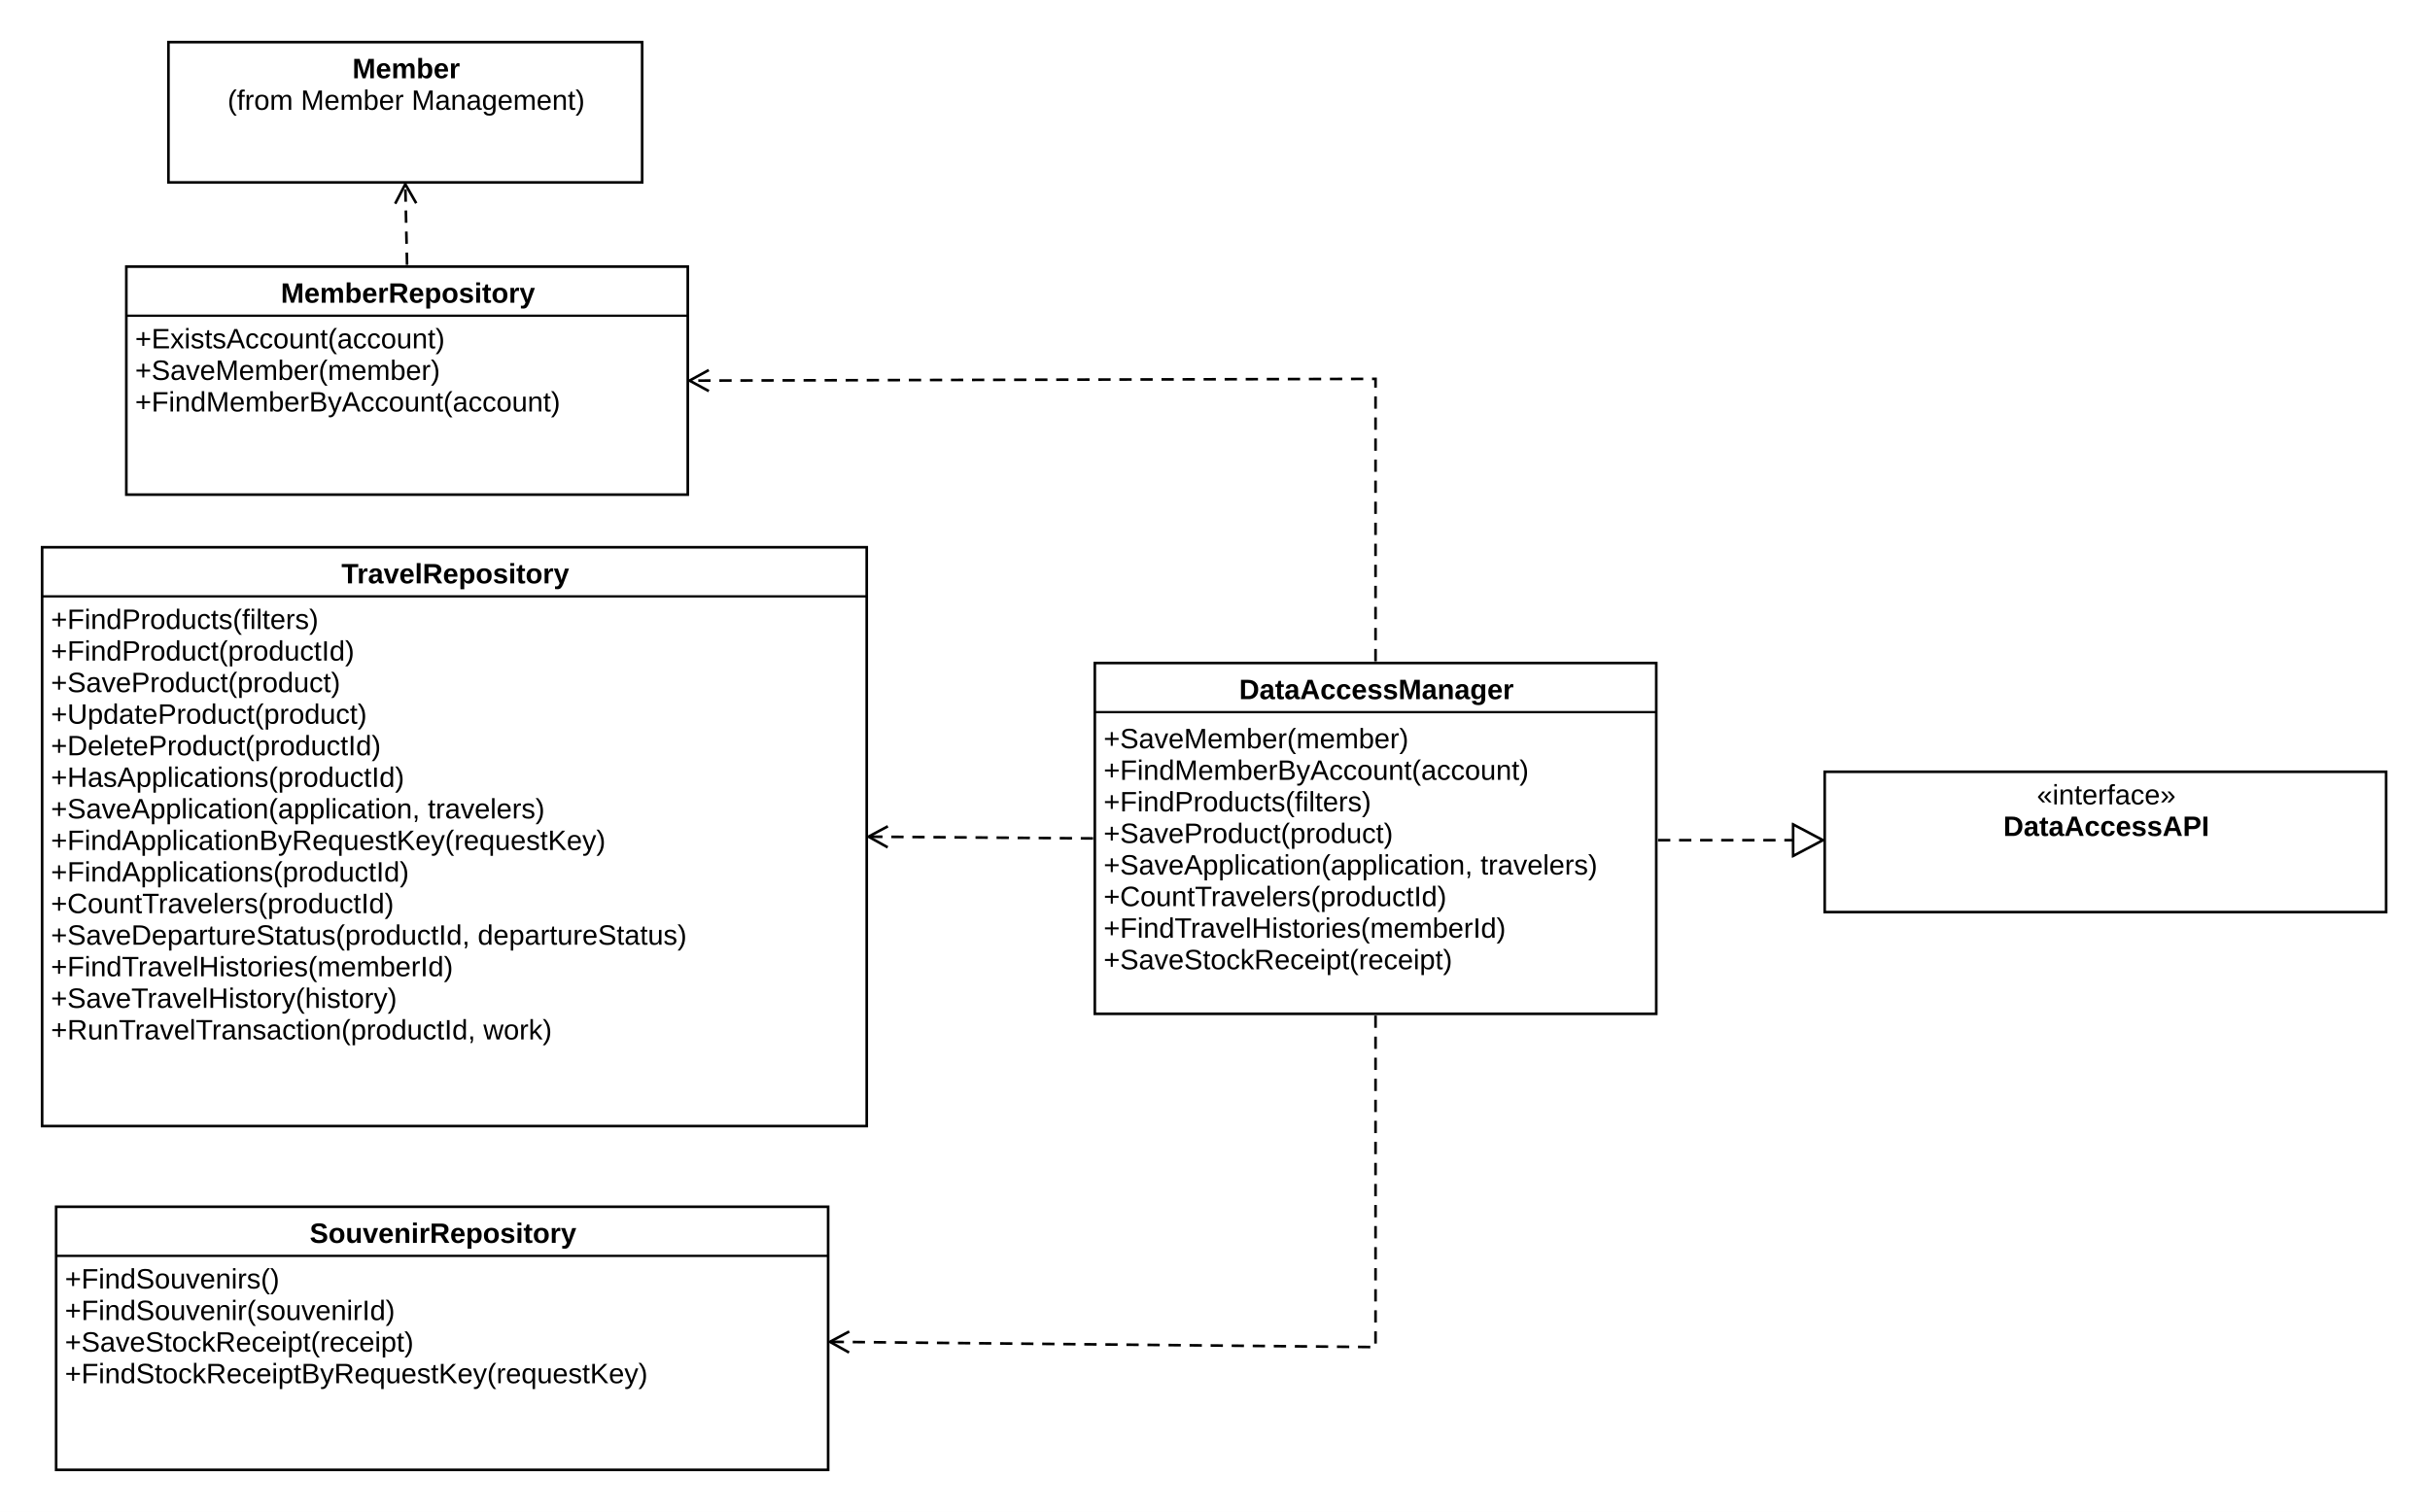
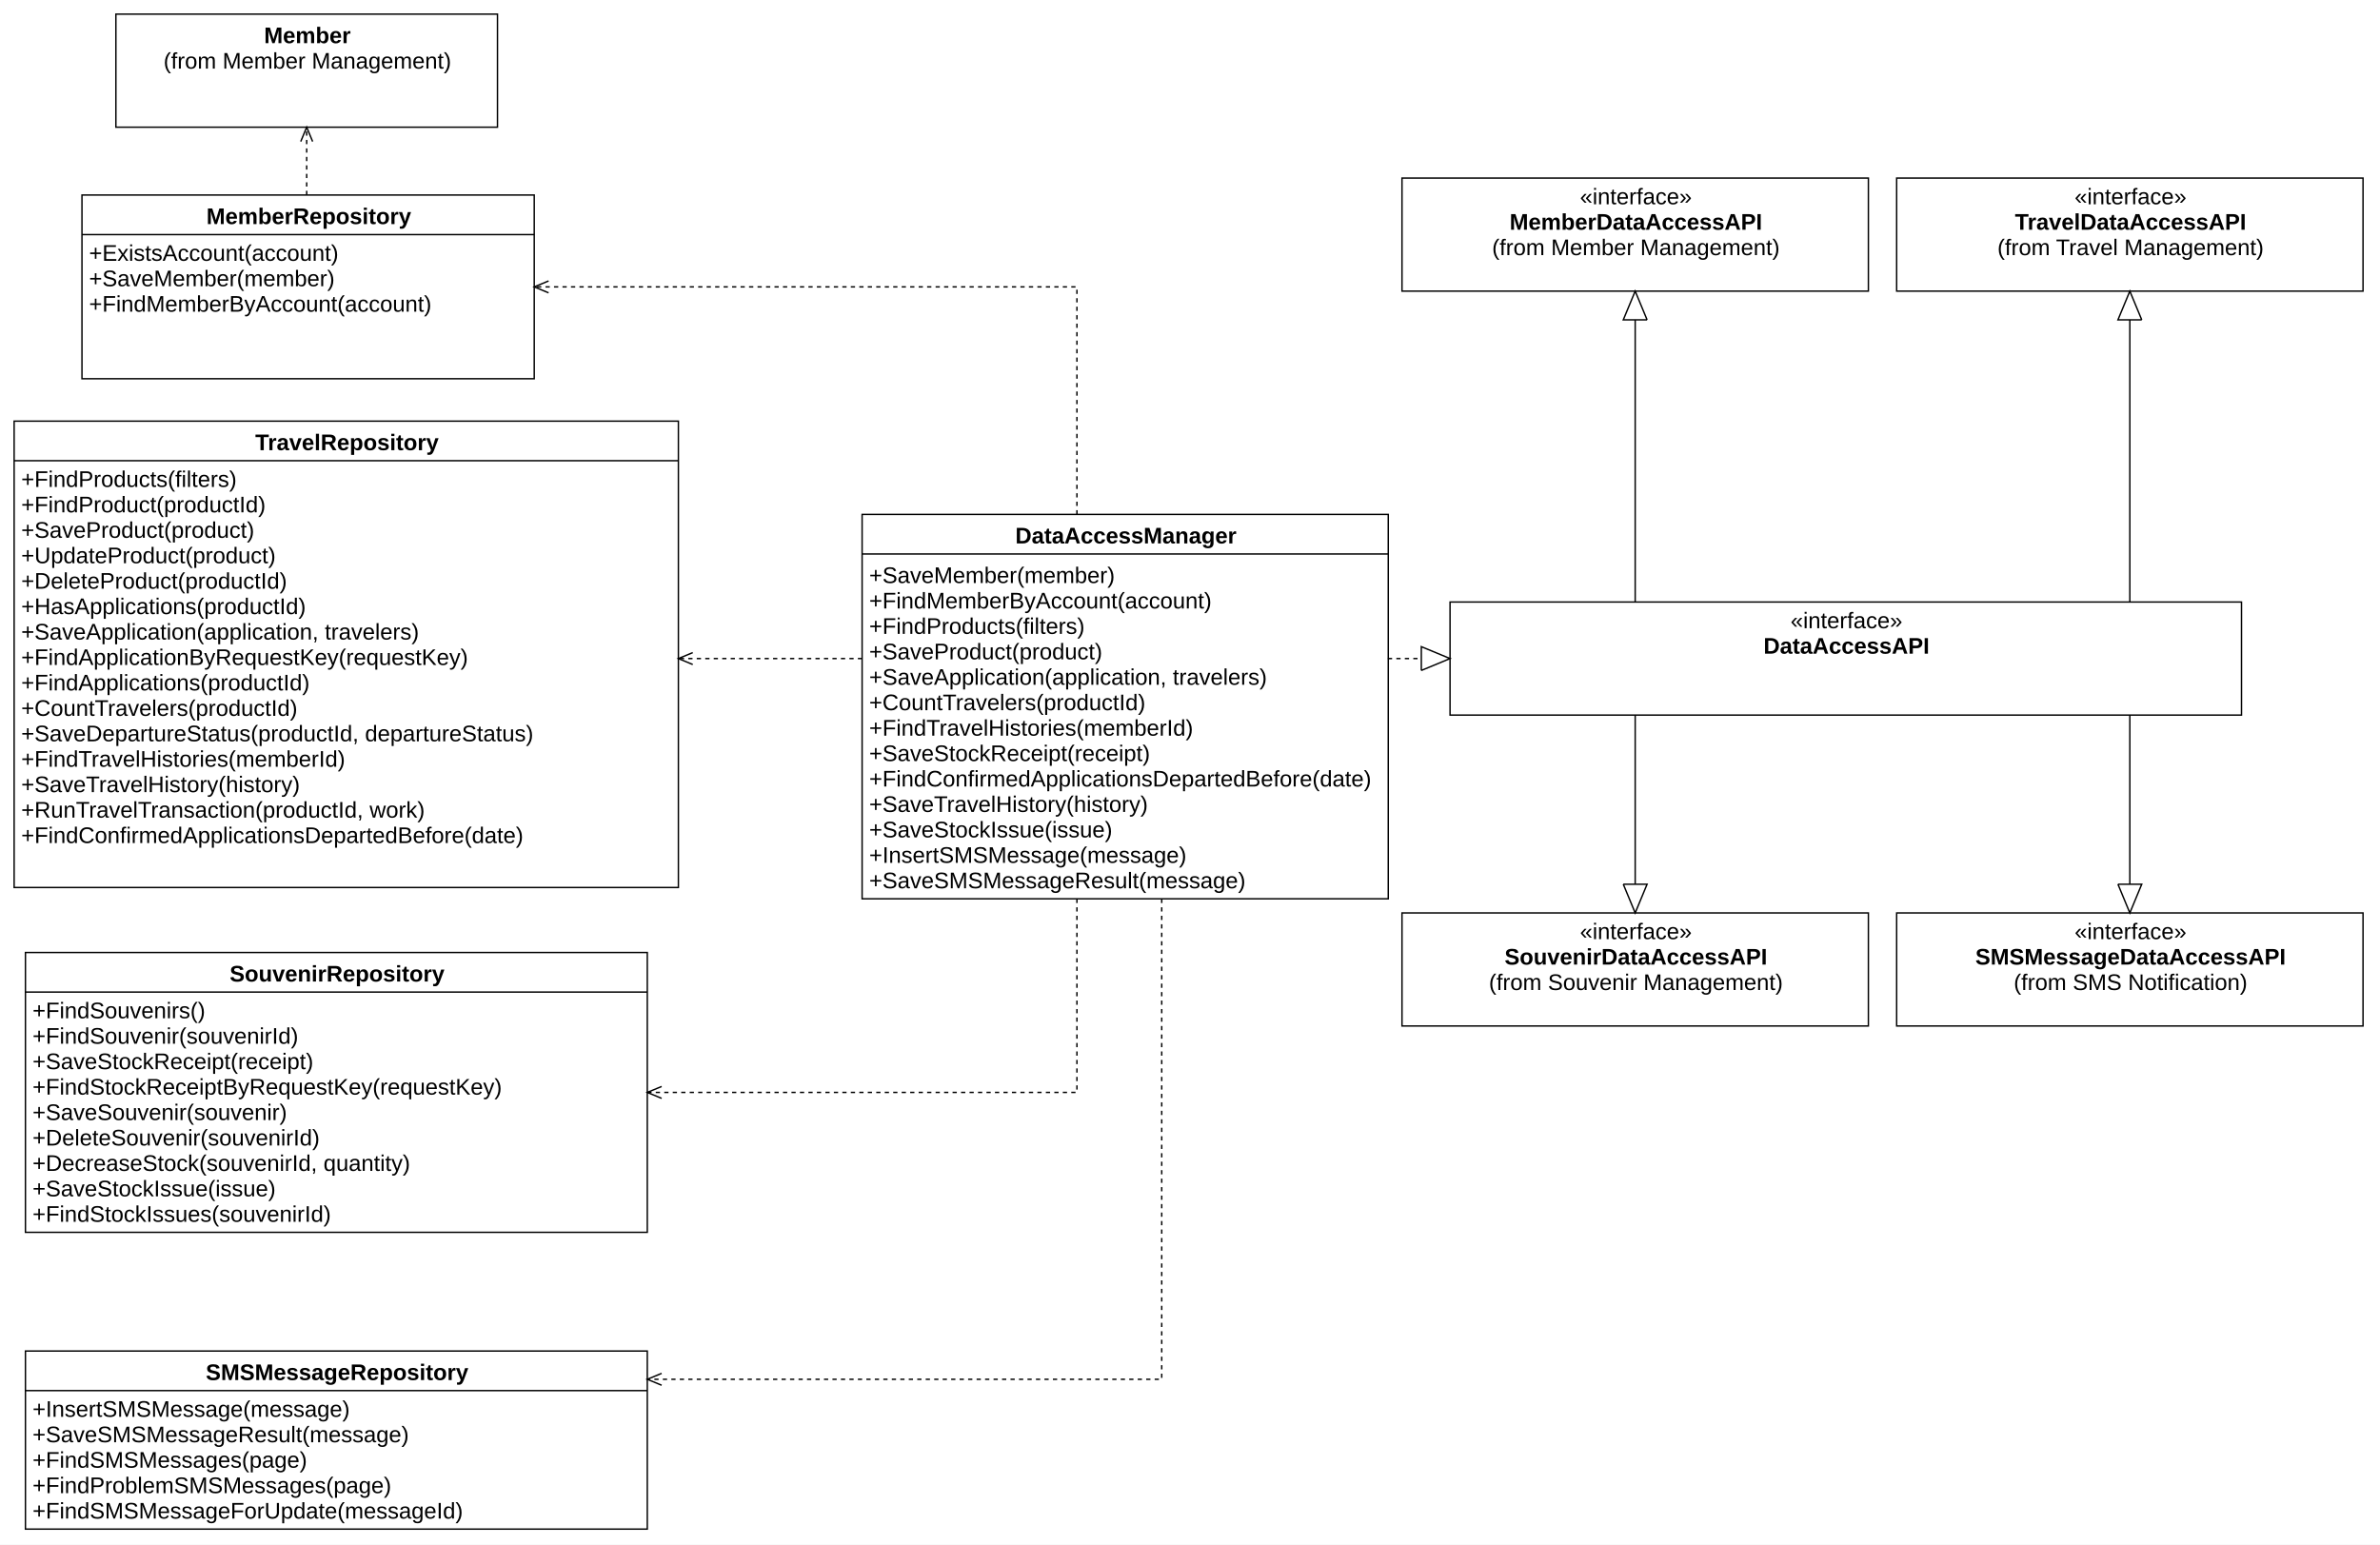
- <svg xmlns="http://www.w3.org/2000/svg" width="1385" height="862" viewBox="24 40 1385 862">
-   <rect x="24" y="40" width="1385" height="862" fill="#fff" />
-   <defs>
-     <marker id="dependency" markerUnits="userSpaceOnUse" markerWidth="14" markerHeight="14" refX="12" refY="7" orient="auto">
-       <path d="M1 1 L12 7 L1 13" fill="none" stroke="#000" stroke-width="1.5" />
-     </marker>
-     <marker id="realization" markerUnits="userSpaceOnUse" markerWidth="20" markerHeight="20" refX="18" refY="10" orient="auto">
-       <path d="M1 1 L18 10 L1 19 Z" fill="#fff" stroke="#000" stroke-width="1.5" />
-     </marker>
-   </defs>
-   <path id="MWT_DA_REALIZES_API_VIEW" d="M969 519 L1063 519" fill="none" stroke="#000" stroke-width="1.5" stroke-dasharray="7 5" marker-end="url(#realization)" />
-   <path id="MWT_DA_DEP_MEMBER_REPO_MEMBER_VIEW" d="M256 191 L255 145" fill="none" stroke="#000" stroke-width="1.5" stroke-dasharray="7 5" marker-end="url(#dependency)" />
-   <path id="AAAAAAGhG6KmVPsQpL0=" d="M647 518 L519 517" fill="none" stroke="#000" stroke-width="1.5" stroke-dasharray="7 5" marker-end="url(#dependency)" />
-   <path id="AAAAAAGhG6LOI/ss/oo=" d="M808 417 L808 256 L417 257" fill="none" stroke="#000" stroke-width="1.5" stroke-dasharray="7 5" marker-end="url(#dependency)" />
-   <path id="AAAAAAGhG6Lc4/tF1Cg=" d="M808 619 L808 808 L497 805" fill="none" stroke="#000" stroke-width="1.5" stroke-dasharray="7 5" marker-end="url(#dependency)" />
-   <g id="MWT_DA_API_DataAccessAPI">
-     <rect x="1064" y="480" width="320" height="80" fill="#fff" stroke="#000" stroke-width="1.5" />
+ <svg xmlns="http://www.w3.org/2000/svg" version="1.1" width="1684" height="1093">
+   <defs />
+   <g>
+     <rect width="100%" height="100%" fill="#fff" />
+     <g>
+       <rect fill="#ffffff" stroke="none" x="1064" y="480" width="560" height="80" transform="matrix(1 0 0 1 -38 -54)" />
+     </g>
+     <g>
+       <path fill="none" stroke="#000000" paint-order="fill stroke markers" d=" M 1026 426 L 1586 426 L 1586 506 L 1026 506 L 1026 426 Z Z" stroke-miterlimit="10" stroke-dasharray="" />
+     </g>
+     <g>
+       <g>
+         <path fill="none" stroke="none" />
+         <text fill="#000000" stroke="none" font-family="Arial" font-size="16px" font-style="normal" font-weight="normal" text-decoration="undefined" x="1344.5" y="493" text-anchor="middle" dominant-baseline="central" transform="matrix(1 0 0 1 -38 -54)">«interface»</text>
+       </g>
+     </g>
+     <g>
+       <g>
+         <path fill="none" stroke="none" />
+         <text fill="#000000" stroke="none" font-family="Arial" font-size="16px" font-style="normal" font-weight="bold" text-decoration="undefined" x="1344.5" y="511" text-anchor="middle" dominant-baseline="central" transform="matrix(1 0 0 1 -38 -54)">DataAccessAPI</text>
+       </g>
+     </g>
+     <g>
+       <rect fill="#ffffff" stroke="none" x="648" y="418" width="372.289" height="272" transform="matrix(1 0 0 1 -38 -54)" />
+     </g>
+     <g>
+       <path fill="none" stroke="#000000" paint-order="fill stroke markers" d=" M 610 364 L 982.289 364 L 982.289 636 L 610 636 L 610 364 Z Z" stroke-miterlimit="10" stroke-dasharray="" />
+     </g>
+     <g>
+       <path fill="none" stroke="#000000" paint-order="fill stroke markers" d=" M 610 392 L 982.289 392" stroke-miterlimit="10" stroke-dasharray="" />
+     </g>
+     <g>
+       <g>
+         <path fill="none" stroke="none" />
+         <text fill="#000000" stroke="none" font-family="Arial" font-size="16px" font-style="normal" font-weight="bold" text-decoration="undefined" x="834.645" y="433" text-anchor="middle" dominant-baseline="central" transform="matrix(1 0 0 1 -38 -54)">DataAccessManager</text>
+       </g>
+     </g>
+     <g>
+       <g>
+         <path fill="none" stroke="none" />
+         <text fill="#000000" stroke="none" font-family="Arial" font-size="16px" font-style="normal" font-weight="normal" text-decoration="undefined" x="653" y="461" text-anchor="start" dominant-baseline="central" transform="matrix(1 0 0 1 -38 -54)">+SaveMember(member)</text>
+       </g>
+     </g>
+     <g>
+       <g>
+         <path fill="none" stroke="none" />
+         <text fill="#000000" stroke="none" font-family="Arial" font-size="16px" font-style="normal" font-weight="normal" text-decoration="undefined" x="653" y="479" text-anchor="start" dominant-baseline="central" transform="matrix(1 0 0 1 -38 -54)">+FindMemberByAccount(account)</text>
+       </g>
+     </g>
+     <g>
+       <g>
+         <path fill="none" stroke="none" />
+         <text fill="#000000" stroke="none" font-family="Arial" font-size="16px" font-style="normal" font-weight="normal" text-decoration="undefined" x="653" y="497" text-anchor="start" dominant-baseline="central" transform="matrix(1 0 0 1 -38 -54)">+FindProducts(filters)</text>
+       </g>
+     </g>
+     <g>
+       <g>
+         <path fill="none" stroke="none" />
+         <text fill="#000000" stroke="none" font-family="Arial" font-size="16px" font-style="normal" font-weight="normal" text-decoration="undefined" x="653" y="515" text-anchor="start" dominant-baseline="central" transform="matrix(1 0 0 1 -38 -54)">+SaveProduct(product)</text>
+       </g>
+     </g>
+     <g>
+       <g>
+         <path fill="none" stroke="none" />
+         <text fill="#000000" stroke="none" font-family="Arial" font-size="16px" font-style="normal" font-weight="normal" text-decoration="undefined" x="653" y="533" text-anchor="start" dominant-baseline="central" transform="matrix(1 0 0 1 -38 -54)">+SaveApplication(application, travelers)</text>
+       </g>
+     </g>
+     <g>
+       <g>
+         <path fill="none" stroke="none" />
+         <text fill="#000000" stroke="none" font-family="Arial" font-size="16px" font-style="normal" font-weight="normal" text-decoration="undefined" x="653" y="551" text-anchor="start" dominant-baseline="central" transform="matrix(1 0 0 1 -38 -54)">+CountTravelers(productId)</text>
+       </g>
+     </g>
+     <g>
+       <g>
+         <path fill="none" stroke="none" />
+         <text fill="#000000" stroke="none" font-family="Arial" font-size="16px" font-style="normal" font-weight="normal" text-decoration="undefined" x="653" y="569" text-anchor="start" dominant-baseline="central" transform="matrix(1 0 0 1 -38 -54)">+FindTravelHistories(memberId)</text>
+       </g>
+     </g>
+     <g>
+       <g>
+         <path fill="none" stroke="none" />
+         <text fill="#000000" stroke="none" font-family="Arial" font-size="16px" font-style="normal" font-weight="normal" text-decoration="undefined" x="653" y="587" text-anchor="start" dominant-baseline="central" transform="matrix(1 0 0 1 -38 -54)">+SaveStockReceipt(receipt)</text>
+       </g>
+     </g>
+     <g>
+       <g>
+         <path fill="none" stroke="none" />
+         <text fill="#000000" stroke="none" font-family="Arial" font-size="16px" font-style="normal" font-weight="normal" text-decoration="undefined" x="653" y="605" text-anchor="start" dominant-baseline="central" transform="matrix(1 0 0 1 -38 -54)">+FindConfirmedApplicationsDepartedBefore(date)</text>
+       </g>
+     </g>
+     <g>
+       <g>
+         <path fill="none" stroke="none" />
+         <text fill="#000000" stroke="none" font-family="Arial" font-size="16px" font-style="normal" font-weight="normal" text-decoration="undefined" x="653" y="623" text-anchor="start" dominant-baseline="central" transform="matrix(1 0 0 1 -38 -54)">+SaveTravelHistory(history)</text>
+       </g>
+     </g>
+     <g>
+       <g>
+         <path fill="none" stroke="none" />
+         <text fill="#000000" stroke="none" font-family="Arial" font-size="16px" font-style="normal" font-weight="normal" text-decoration="undefined" x="653" y="641" text-anchor="start" dominant-baseline="central" transform="matrix(1 0 0 1 -38 -54)">+SaveStockIssue(issue)</text>
+       </g>
+     </g>
+     <g>
+       <g>
+         <path fill="none" stroke="none" />
+         <text fill="#000000" stroke="none" font-family="Arial" font-size="16px" font-style="normal" font-weight="normal" text-decoration="undefined" x="653" y="659" text-anchor="start" dominant-baseline="central" transform="matrix(1 0 0 1 -38 -54)">+InsertSMSMessage(message)</text>
+       </g>
+     </g>
+     <g>
+       <g>
+         <path fill="none" stroke="none" />
+         <text fill="#000000" stroke="none" font-family="Arial" font-size="16px" font-style="normal" font-weight="normal" text-decoration="undefined" x="653" y="677" text-anchor="start" dominant-baseline="central" transform="matrix(1 0 0 1 -38 -54)">+SaveSMSMessageResult(message)</text>
+       </g>
+     </g>
+     <g>
+       <rect fill="#ffffff" stroke="none" x="96" y="192" width="320" height="130" transform="matrix(1 0 0 1 -38 -54)" />
+     </g>
+     <g>
+       <path fill="none" stroke="#000000" paint-order="fill stroke markers" d=" M 58 138 L 378 138 L 378 268 L 58 268 L 58 138 Z Z" stroke-miterlimit="10" stroke-dasharray="" />
+     </g>
+     <g>
+       <path fill="none" stroke="#000000" paint-order="fill stroke markers" d=" M 58 166 L 378 166" stroke-miterlimit="10" stroke-dasharray="" />
+     </g>
+     <g>
+       <g>
+         <path fill="none" stroke="none" />
+         <text fill="#000000" stroke="none" font-family="Arial" font-size="16px" font-style="normal" font-weight="bold" text-decoration="undefined" x="256.5" y="207" text-anchor="middle" dominant-baseline="central" transform="matrix(1 0 0 1 -38 -54)">MemberRepository</text>
+       </g>
+     </g>
+     <g>
+       <g>
+         <path fill="none" stroke="none" />
+         <text fill="#000000" stroke="none" font-family="Arial" font-size="16px" font-style="normal" font-weight="normal" text-decoration="undefined" x="101" y="233" text-anchor="start" dominant-baseline="central" transform="matrix(1 0 0 1 -38 -54)">+ExistsAccount(account)</text>
+       </g>
+     </g>
+     <g>
+       <g>
+         <path fill="none" stroke="none" />
+         <text fill="#000000" stroke="none" font-family="Arial" font-size="16px" font-style="normal" font-weight="normal" text-decoration="undefined" x="101" y="251" text-anchor="start" dominant-baseline="central" transform="matrix(1 0 0 1 -38 -54)">+SaveMember(member)</text>
+       </g>
+     </g>
+     <g>
+       <g>
+         <path fill="none" stroke="none" />
+         <text fill="#000000" stroke="none" font-family="Arial" font-size="16px" font-style="normal" font-weight="normal" text-decoration="undefined" x="101" y="269" text-anchor="start" dominant-baseline="central" transform="matrix(1 0 0 1 -38 -54)">+FindMemberByAccount(account)</text>
+       </g>
+     </g>
+     <g>
+       <rect fill="#ffffff" stroke="none" x="48" y="352" width="470" height="330" transform="matrix(1 0 0 1 -38 -54)" />
+     </g>
+     <g>
+       <path fill="none" stroke="#000000" paint-order="fill stroke markers" d=" M 10 298 L 480 298 L 480 628 L 10 628 L 10 298 Z Z" stroke-miterlimit="10" stroke-dasharray="" />
+     </g>
+     <g>
+       <path fill="none" stroke="#000000" paint-order="fill stroke markers" d=" M 10 326 L 480 326" stroke-miterlimit="10" stroke-dasharray="" />
+     </g>
+     <g>
+       <g>
+         <path fill="none" stroke="none" />
+         <text fill="#000000" stroke="none" font-family="Arial" font-size="16px" font-style="normal" font-weight="bold" text-decoration="undefined" x="283.5" y="367" text-anchor="middle" dominant-baseline="central" transform="matrix(1 0 0 1 -38 -54)">TravelRepository</text>
+       </g>
+     </g>
+     <g>
+       <g>
+         <path fill="none" stroke="none" />
+         <text fill="#000000" stroke="none" font-family="Arial" font-size="16px" font-style="normal" font-weight="normal" text-decoration="undefined" x="53" y="393" text-anchor="start" dominant-baseline="central" transform="matrix(1 0 0 1 -38 -54)">+FindProducts(filters)</text>
+       </g>
+     </g>
+     <g>
+       <g>
+         <path fill="none" stroke="none" />
+         <text fill="#000000" stroke="none" font-family="Arial" font-size="16px" font-style="normal" font-weight="normal" text-decoration="undefined" x="53" y="411" text-anchor="start" dominant-baseline="central" transform="matrix(1 0 0 1 -38 -54)">+FindProduct(productId)</text>
+       </g>
+     </g>
+     <g>
+       <g>
+         <path fill="none" stroke="none" />
+         <text fill="#000000" stroke="none" font-family="Arial" font-size="16px" font-style="normal" font-weight="normal" text-decoration="undefined" x="53" y="429" text-anchor="start" dominant-baseline="central" transform="matrix(1 0 0 1 -38 -54)">+SaveProduct(product)</text>
+       </g>
+     </g>
+     <g>
+       <g>
+         <path fill="none" stroke="none" />
+         <text fill="#000000" stroke="none" font-family="Arial" font-size="16px" font-style="normal" font-weight="normal" text-decoration="undefined" x="53" y="447" text-anchor="start" dominant-baseline="central" transform="matrix(1 0 0 1 -38 -54)">+UpdateProduct(product)</text>
+       </g>
+     </g>
+     <g>
+       <g>
+         <path fill="none" stroke="none" />
+         <text fill="#000000" stroke="none" font-family="Arial" font-size="16px" font-style="normal" font-weight="normal" text-decoration="undefined" x="53" y="465" text-anchor="start" dominant-baseline="central" transform="matrix(1 0 0 1 -38 -54)">+DeleteProduct(productId)</text>
+       </g>
+     </g>
+     <g>
+       <g>
+         <path fill="none" stroke="none" />
+         <text fill="#000000" stroke="none" font-family="Arial" font-size="16px" font-style="normal" font-weight="normal" text-decoration="undefined" x="53" y="483" text-anchor="start" dominant-baseline="central" transform="matrix(1 0 0 1 -38 -54)">+HasApplications(productId)</text>
+       </g>
+     </g>
+     <g>
+       <g>
+         <path fill="none" stroke="none" />
+         <text fill="#000000" stroke="none" font-family="Arial" font-size="16px" font-style="normal" font-weight="normal" text-decoration="undefined" x="53" y="501" text-anchor="start" dominant-baseline="central" transform="matrix(1 0 0 1 -38 -54)">+SaveApplication(application, travelers)</text>
+       </g>
+     </g>
+     <g>
+       <g>
+         <path fill="none" stroke="none" />
+         <text fill="#000000" stroke="none" font-family="Arial" font-size="16px" font-style="normal" font-weight="normal" text-decoration="undefined" x="53" y="519" text-anchor="start" dominant-baseline="central" transform="matrix(1 0 0 1 -38 -54)">+FindApplicationByRequestKey(requestKey)</text>
+       </g>
+     </g>
+     <g>
+       <g>
+         <path fill="none" stroke="none" />
+         <text fill="#000000" stroke="none" font-family="Arial" font-size="16px" font-style="normal" font-weight="normal" text-decoration="undefined" x="53" y="537" text-anchor="start" dominant-baseline="central" transform="matrix(1 0 0 1 -38 -54)">+FindApplications(productId)</text>
+       </g>
+     </g>
+     <g>
+       <g>
+         <path fill="none" stroke="none" />
+         <text fill="#000000" stroke="none" font-family="Arial" font-size="16px" font-style="normal" font-weight="normal" text-decoration="undefined" x="53" y="555" text-anchor="start" dominant-baseline="central" transform="matrix(1 0 0 1 -38 -54)">+CountTravelers(productId)</text>
+       </g>
+     </g>
+     <g>
+       <g>
+         <path fill="none" stroke="none" />
+         <text fill="#000000" stroke="none" font-family="Arial" font-size="16px" font-style="normal" font-weight="normal" text-decoration="undefined" x="53" y="573" text-anchor="start" dominant-baseline="central" transform="matrix(1 0 0 1 -38 -54)">+SaveDepartureStatus(productId, departureStatus)</text>
+       </g>
+     </g>
+     <g>
+       <g>
+         <path fill="none" stroke="none" />
+         <text fill="#000000" stroke="none" font-family="Arial" font-size="16px" font-style="normal" font-weight="normal" text-decoration="undefined" x="53" y="591" text-anchor="start" dominant-baseline="central" transform="matrix(1 0 0 1 -38 -54)">+FindTravelHistories(memberId)</text>
+       </g>
+     </g>
+     <g>
+       <g>
+         <path fill="none" stroke="none" />
+         <text fill="#000000" stroke="none" font-family="Arial" font-size="16px" font-style="normal" font-weight="normal" text-decoration="undefined" x="53" y="609" text-anchor="start" dominant-baseline="central" transform="matrix(1 0 0 1 -38 -54)">+SaveTravelHistory(history)</text>
+       </g>
+     </g>
+     <g>
+       <g>
+         <path fill="none" stroke="none" />
+         <text fill="#000000" stroke="none" font-family="Arial" font-size="16px" font-style="normal" font-weight="normal" text-decoration="undefined" x="53" y="627" text-anchor="start" dominant-baseline="central" transform="matrix(1 0 0 1 -38 -54)">+RunTravelTransaction(productId, work)</text>
+       </g>
+     </g>
+     <g>
+       <g>
+         <path fill="none" stroke="none" />
+         <text fill="#000000" stroke="none" font-family="Arial" font-size="16px" font-style="normal" font-weight="normal" text-decoration="undefined" x="53" y="645" text-anchor="start" dominant-baseline="central" transform="matrix(1 0 0 1 -38 -54)">+FindConfirmedApplicationsDepartedBefore(date)</text>
+       </g>
+     </g>
+     <g>
+       <rect fill="#ffffff" stroke="none" x="56" y="728" width="440" height="198" transform="matrix(1 0 0 1 -38 -54)" />
+     </g>
+     <g>
+       <path fill="none" stroke="#000000" paint-order="fill stroke markers" d=" M 18 674 L 458 674 L 458 872 L 18 872 L 18 674 Z Z" stroke-miterlimit="10" stroke-dasharray="" />
+     </g>
+     <g>
+       <path fill="none" stroke="#000000" paint-order="fill stroke markers" d=" M 18 702 L 458 702" stroke-miterlimit="10" stroke-dasharray="" />
+     </g>
+     <g>
+       <g>
+         <path fill="none" stroke="none" />
+         <text fill="#000000" stroke="none" font-family="Arial" font-size="16px" font-style="normal" font-weight="bold" text-decoration="undefined" x="276.5" y="743" text-anchor="middle" dominant-baseline="central" transform="matrix(1 0 0 1 -38 -54)">SouvenirRepository</text>
+       </g>
+     </g>
+     <g>
+       <g>
+         <path fill="none" stroke="none" />
+         <text fill="#000000" stroke="none" font-family="Arial" font-size="16px" font-style="normal" font-weight="normal" text-decoration="undefined" x="61" y="769" text-anchor="start" dominant-baseline="central" transform="matrix(1 0 0 1 -38 -54)">+FindSouvenirs()</text>
+       </g>
+     </g>
+     <g>
+       <g>
+         <path fill="none" stroke="none" />
+         <text fill="#000000" stroke="none" font-family="Arial" font-size="16px" font-style="normal" font-weight="normal" text-decoration="undefined" x="61" y="787" text-anchor="start" dominant-baseline="central" transform="matrix(1 0 0 1 -38 -54)">+FindSouvenir(souvenirId)</text>
+       </g>
+     </g>
+     <g>
+       <g>
+         <path fill="none" stroke="none" />
+         <text fill="#000000" stroke="none" font-family="Arial" font-size="16px" font-style="normal" font-weight="normal" text-decoration="undefined" x="61" y="805" text-anchor="start" dominant-baseline="central" transform="matrix(1 0 0 1 -38 -54)">+SaveStockReceipt(receipt)</text>
+       </g>
+     </g>
+     <g>
+       <g>
+         <path fill="none" stroke="none" />
+         <text fill="#000000" stroke="none" font-family="Arial" font-size="16px" font-style="normal" font-weight="normal" text-decoration="undefined" x="61" y="823" text-anchor="start" dominant-baseline="central" transform="matrix(1 0 0 1 -38 -54)">+FindStockReceiptByRequestKey(requestKey)</text>
+       </g>
+     </g>
+     <g>
+       <g>
+         <path fill="none" stroke="none" />
+         <text fill="#000000" stroke="none" font-family="Arial" font-size="16px" font-style="normal" font-weight="normal" text-decoration="undefined" x="61" y="841" text-anchor="start" dominant-baseline="central" transform="matrix(1 0 0 1 -38 -54)">+SaveSouvenir(souvenir)</text>
+       </g>
+     </g>
+     <g>
+       <g>
+         <path fill="none" stroke="none" />
+         <text fill="#000000" stroke="none" font-family="Arial" font-size="16px" font-style="normal" font-weight="normal" text-decoration="undefined" x="61" y="859" text-anchor="start" dominant-baseline="central" transform="matrix(1 0 0 1 -38 -54)">+DeleteSouvenir(souvenirId)</text>
+       </g>
+     </g>
+     <g>
+       <g>
+         <path fill="none" stroke="none" />
+         <text fill="#000000" stroke="none" font-family="Arial" font-size="16px" font-style="normal" font-weight="normal" text-decoration="undefined" x="61" y="877" text-anchor="start" dominant-baseline="central" transform="matrix(1 0 0 1 -38 -54)">+DecreaseStock(souvenirId, quantity)</text>
+       </g>
+     </g>
+     <g>
+       <g>
+         <path fill="none" stroke="none" />
+         <text fill="#000000" stroke="none" font-family="Arial" font-size="16px" font-style="normal" font-weight="normal" text-decoration="undefined" x="61" y="895" text-anchor="start" dominant-baseline="central" transform="matrix(1 0 0 1 -38 -54)">+SaveStockIssue(issue)</text>
+       </g>
+     </g>
+     <g>
+       <g>
+         <path fill="none" stroke="none" />
+         <text fill="#000000" stroke="none" font-family="Arial" font-size="16px" font-style="normal" font-weight="normal" text-decoration="undefined" x="61" y="913" text-anchor="start" dominant-baseline="central" transform="matrix(1 0 0 1 -38 -54)">+FindStockIssues(souvenirId)</text>
+       </g>
+     </g>
+     <g>
+       <rect fill="#ffffff" stroke="none" x="120" y="64" width="270" height="80" transform="matrix(1 0 0 1 -38 -54)" />
+     </g>
+     <g>
+       <path fill="none" stroke="#000000" paint-order="fill stroke markers" d=" M 82 10 L 352 10 L 352 90 L 82 90 L 82 10 Z Z" stroke-miterlimit="10" stroke-dasharray="" />
+     </g>
+     <g>
+       <g>
+         <path fill="none" stroke="none" />
+         <text fill="#000000" stroke="none" font-family="Arial" font-size="16px" font-style="normal" font-weight="bold" text-decoration="undefined" x="255.5" y="79" text-anchor="middle" dominant-baseline="central" transform="matrix(1 0 0 1 -38 -54)">Member</text>
+       </g>
+     </g>
+     <g>
+       <g>
+         <path fill="none" stroke="none" />
+         <text fill="#000000" stroke="none" font-family="Arial" font-size="16px" font-style="normal" font-weight="normal" text-decoration="undefined" x="255.5" y="97" text-anchor="middle" dominant-baseline="central" transform="matrix(1 0 0 1 -38 -54)">(from Member Management)</text>
+       </g>
+     </g>
+     <g>
+       <path fill="none" stroke="#000000" paint-order="fill stroke markers" d=" M 982 466 L 1026 466" stroke-miterlimit="10" stroke-dasharray="3" />
+     </g>
+     <g>
+       <path fill="#FFFFFF" stroke="none" paint-order="stroke fill markers" d=" M 1005.675 474.419 L 1026 466 L 1005.675 457.581" />
+     </g>
+     <g>
+       <path fill="none" stroke="#000000" paint-order="fill stroke markers" d=" M 1005.675 474.419 L 1026 466 L 1005.675 457.581 L 1005.675 474.419" stroke-miterlimit="10" stroke-dasharray="" />
+     </g>
+     <g>
+       <path fill="none" stroke="#000000" paint-order="fill stroke markers" d=" M 217 138 L 217 90" stroke-miterlimit="10" stroke-dasharray="3" />
+     </g>
+     <g>
+       <path fill="none" stroke="#000000" paint-order="fill stroke markers" d=" M 221.21 100.163 L 217 90 L 212.79 100.163" stroke-miterlimit="10" stroke-dasharray="" />
+     </g>
+     <g>
+       <path fill="none" stroke="#000000" paint-order="fill stroke markers" d=" M 610 466 L 480 466" stroke-miterlimit="10" stroke-dasharray="3" />
+     </g>
+     <g>
+       <path fill="none" stroke="#000000" paint-order="fill stroke markers" d=" M 490.163 461.79 L 480 466 L 490.163 470.21" stroke-miterlimit="10" stroke-dasharray="" />
+     </g>
+     <g>
+       <path fill="none" stroke="#000000" paint-order="fill stroke markers" d=" M 762 364 L 762 203 L 378 203" stroke-miterlimit="10" stroke-dasharray="3" />
+     </g>
+     <g>
+       <path fill="none" stroke="#000000" paint-order="fill stroke markers" d=" M 388.163 198.79 L 378 203 L 388.163 207.21" stroke-miterlimit="10" stroke-dasharray="" />
+     </g>
+     <g>
+       <path fill="none" stroke="#000000" paint-order="fill stroke markers" d=" M 762 636 L 762 773 L 458 773" stroke-miterlimit="10" stroke-dasharray="3" />
+     </g>
+     <g>
+       <path fill="none" stroke="#000000" paint-order="fill stroke markers" d=" M 468.163 768.79 L 458 773 L 468.163 777.21" stroke-miterlimit="10" stroke-dasharray="" />
+     </g>
+     <g>
+       <rect fill="#ffffff" stroke="none" x="56" y="1010" width="440" height="126" transform="matrix(1 0 0 1 -38 -54)" />
+     </g>
+     <g>
+       <path fill="none" stroke="#000000" paint-order="fill stroke markers" d=" M 18 956 L 458 956 L 458 1082 L 18 1082 L 18 956 Z Z" stroke-miterlimit="10" stroke-dasharray="" />
+     </g>
+     <g>
+       <path fill="none" stroke="#000000" paint-order="fill stroke markers" d=" M 18 984 L 458 984" stroke-miterlimit="10" stroke-dasharray="" />
+     </g>
+     <g>
+       <g>
+         <path fill="none" stroke="none" />
+         <text fill="#000000" stroke="none" font-family="Arial" font-size="16px" font-style="normal" font-weight="bold" text-decoration="undefined" x="276.5" y="1025" text-anchor="middle" dominant-baseline="central" transform="matrix(1 0 0 1 -38 -54)">SMSMessageRepository</text>
+       </g>
+     </g>
+     <g>
+       <g>
+         <path fill="none" stroke="none" />
+         <text fill="#000000" stroke="none" font-family="Arial" font-size="16px" font-style="normal" font-weight="normal" text-decoration="undefined" x="61" y="1051" text-anchor="start" dominant-baseline="central" transform="matrix(1 0 0 1 -38 -54)">+InsertSMSMessage(message)</text>
+       </g>
+     </g>
+     <g>
+       <g>
+         <path fill="none" stroke="none" />
+         <text fill="#000000" stroke="none" font-family="Arial" font-size="16px" font-style="normal" font-weight="normal" text-decoration="undefined" x="61" y="1069" text-anchor="start" dominant-baseline="central" transform="matrix(1 0 0 1 -38 -54)">+SaveSMSMessageResult(message)</text>
+       </g>
+     </g>
+     <g>
+       <g>
+         <path fill="none" stroke="none" />
+         <text fill="#000000" stroke="none" font-family="Arial" font-size="16px" font-style="normal" font-weight="normal" text-decoration="undefined" x="61" y="1087" text-anchor="start" dominant-baseline="central" transform="matrix(1 0 0 1 -38 -54)">+FindSMSMessages(page)</text>
+       </g>
+     </g>
+     <g>
+       <g>
+         <path fill="none" stroke="none" />
+         <text fill="#000000" stroke="none" font-family="Arial" font-size="16px" font-style="normal" font-weight="normal" text-decoration="undefined" x="61" y="1105" text-anchor="start" dominant-baseline="central" transform="matrix(1 0 0 1 -38 -54)">+FindProblemSMSMessages(page)</text>
+       </g>
+     </g>
+     <g>
+       <g>
+         <path fill="none" stroke="none" />
+         <text fill="#000000" stroke="none" font-family="Arial" font-size="16px" font-style="normal" font-weight="normal" text-decoration="undefined" x="61" y="1123" text-anchor="start" dominant-baseline="central" transform="matrix(1 0 0 1 -38 -54)">+FindSMSMessageForUpdate(messageId)</text>
+       </g>
+     </g>
+     <g>
+       <path fill="none" stroke="#000000" paint-order="fill stroke markers" d=" M 822 636 L 822 976 L 458 976" stroke-miterlimit="10" stroke-dasharray="3" />
+     </g>
+     <g>
+       <path fill="none" stroke="#000000" paint-order="fill stroke markers" d=" M 468.163 971.79 L 458 976 L 468.163 980.21" stroke-miterlimit="10" stroke-dasharray="" />
+     </g>
+     <g>
+       <rect fill="#ffffff" stroke="none" x="1030" y="180" width="330" height="80" transform="matrix(1 0 0 1 -38 -54)" />
+     </g>
+     <g>
+       <path fill="none" stroke="#000000" paint-order="fill stroke markers" d=" M 992 126 L 1322 126 L 1322 206 L 992 206 L 992 126 Z Z" stroke-miterlimit="10" stroke-dasharray="" />
+     </g>
+     <g>
+       <g>
+         <path fill="none" stroke="none" />
+         <text fill="#000000" stroke="none" font-family="Arial" font-size="16px" font-style="normal" font-weight="normal" text-decoration="undefined" x="1195.5" y="193" text-anchor="middle" dominant-baseline="central" transform="matrix(1 0 0 1 -38 -54)">«interface»</text>
+       </g>
+     </g>
+     <g>
+       <g>
+         <path fill="none" stroke="none" />
+         <text fill="#000000" stroke="none" font-family="Arial" font-size="16px" font-style="normal" font-weight="bold" text-decoration="undefined" x="1195.5" y="211" text-anchor="middle" dominant-baseline="central" transform="matrix(1 0 0 1 -38 -54)">MemberDataAccessAPI</text>
+       </g>
+     </g>
+     <g>
+       <g>
+         <path fill="none" stroke="none" />
+         <text fill="#000000" stroke="none" font-family="Arial" font-size="16px" font-style="normal" font-weight="normal" text-decoration="undefined" x="1195.5" y="229" text-anchor="middle" dominant-baseline="central" transform="matrix(1 0 0 1 -38 -54)">(from Member Management)</text>
+       </g>
+     </g>
+     <g>
+       <path fill="none" stroke="#000000" paint-order="fill stroke markers" d=" M 1157 426 L 1157 206" stroke-miterlimit="10" stroke-dasharray="" />
+     </g>
+     <g>
+       <path fill="#FFFFFF" stroke="none" paint-order="stroke fill markers" d=" M 1165.419 226.325 L 1157 206 L 1148.581 226.325" />
+     </g>
+     <g>
+       <path fill="none" stroke="#000000" paint-order="fill stroke markers" d=" M 1165.419 226.325 L 1157 206 L 1148.581 226.325 L 1165.419 226.325" stroke-miterlimit="10" stroke-dasharray="" />
+     </g>
+     <g>
+       <rect fill="#ffffff" stroke="none" x="1380" y="180" width="330" height="80" transform="matrix(1 0 0 1 -38 -54)" />
+     </g>
+     <g>
+       <path fill="none" stroke="#000000" paint-order="fill stroke markers" d=" M 1342 126 L 1672 126 L 1672 206 L 1342 206 L 1342 126 Z Z" stroke-miterlimit="10" stroke-dasharray="" />
+     </g>
+     <g>
+       <g>
+         <path fill="none" stroke="none" />
+         <text fill="#000000" stroke="none" font-family="Arial" font-size="16px" font-style="normal" font-weight="normal" text-decoration="undefined" x="1545.5" y="193" text-anchor="middle" dominant-baseline="central" transform="matrix(1 0 0 1 -38 -54)">«interface»</text>
+       </g>
+     </g>
+     <g>
+       <g>
+         <path fill="none" stroke="none" />
+         <text fill="#000000" stroke="none" font-family="Arial" font-size="16px" font-style="normal" font-weight="bold" text-decoration="undefined" x="1545.5" y="211" text-anchor="middle" dominant-baseline="central" transform="matrix(1 0 0 1 -38 -54)">TravelDataAccessAPI</text>
+       </g>
+     </g>
+     <g>
+       <g>
+         <path fill="none" stroke="none" />
+         <text fill="#000000" stroke="none" font-family="Arial" font-size="16px" font-style="normal" font-weight="normal" text-decoration="undefined" x="1545.5" y="229" text-anchor="middle" dominant-baseline="central" transform="matrix(1 0 0 1 -38 -54)">(from Travel Management)</text>
+       </g>
+     </g>
+     <g>
+       <path fill="none" stroke="#000000" paint-order="fill stroke markers" d=" M 1507 426 L 1507 206" stroke-miterlimit="10" stroke-dasharray="" />
+     </g>
+     <g>
+       <path fill="#FFFFFF" stroke="none" paint-order="stroke fill markers" d=" M 1515.419 226.325 L 1507 206 L 1498.581 226.325" />
+     </g>
+     <g>
+       <path fill="none" stroke="#000000" paint-order="fill stroke markers" d=" M 1515.419 226.325 L 1507 206 L 1498.581 226.325 L 1515.419 226.325" stroke-miterlimit="10" stroke-dasharray="" />
+     </g>
+     <g>
+       <rect fill="#ffffff" stroke="none" x="1030" y="700" width="330" height="80" transform="matrix(1 0 0 1 -38 -54)" />
+     </g>
+     <g>
+       <path fill="none" stroke="#000000" paint-order="fill stroke markers" d=" M 992 646 L 1322 646 L 1322 726 L 992 726 L 992 646 Z Z" stroke-miterlimit="10" stroke-dasharray="" />
+     </g>
+     <g>
+       <g>
+         <path fill="none" stroke="none" />
+         <text fill="#000000" stroke="none" font-family="Arial" font-size="16px" font-style="normal" font-weight="normal" text-decoration="undefined" x="1195.5" y="713" text-anchor="middle" dominant-baseline="central" transform="matrix(1 0 0 1 -38 -54)">«interface»</text>
+       </g>
+     </g>
+     <g>
+       <g>
+         <path fill="none" stroke="none" />
+         <text fill="#000000" stroke="none" font-family="Arial" font-size="16px" font-style="normal" font-weight="bold" text-decoration="undefined" x="1195.5" y="731" text-anchor="middle" dominant-baseline="central" transform="matrix(1 0 0 1 -38 -54)">SouvenirDataAccessAPI</text>
+       </g>
+     </g>
+     <g>
+       <g>
+         <path fill="none" stroke="none" />
+         <text fill="#000000" stroke="none" font-family="Arial" font-size="16px" font-style="normal" font-weight="normal" text-decoration="undefined" x="1195.5" y="749" text-anchor="middle" dominant-baseline="central" transform="matrix(1 0 0 1 -38 -54)">(from Souvenir Management)</text>
+       </g>
+     </g>
+     <g>
+       <path fill="none" stroke="#000000" paint-order="fill stroke markers" d=" M 1157 506 L 1157 646" stroke-miterlimit="10" stroke-dasharray="" />
+     </g>
+     <g>
+       <path fill="#FFFFFF" stroke="none" paint-order="stroke fill markers" d=" M 1148.581 625.675 L 1157 646 L 1165.419 625.675" />
+     </g>
+     <g>
+       <path fill="none" stroke="#000000" paint-order="fill stroke markers" d=" M 1148.581 625.675 L 1157 646 L 1165.419 625.675 L 1148.581 625.675" stroke-miterlimit="10" stroke-dasharray="" />
+     </g>
+     <g>
+       <rect fill="#ffffff" stroke="none" x="1380" y="700" width="330" height="80" transform="matrix(1 0 0 1 -38 -54)" />
+     </g>
+     <g>
+       <path fill="none" stroke="#000000" paint-order="fill stroke markers" d=" M 1342 646 L 1672 646 L 1672 726 L 1342 726 L 1342 646 Z Z" stroke-miterlimit="10" stroke-dasharray="" />
+     </g>
+     <g>
+       <g>
+         <path fill="none" stroke="none" />
+         <text fill="#000000" stroke="none" font-family="Arial" font-size="16px" font-style="normal" font-weight="normal" text-decoration="undefined" x="1545.5" y="713" text-anchor="middle" dominant-baseline="central" transform="matrix(1 0 0 1 -38 -54)">«interface»</text>
+       </g>
+     </g>
+     <g>
+       <g>
+         <path fill="none" stroke="none" />
+         <text fill="#000000" stroke="none" font-family="Arial" font-size="16px" font-style="normal" font-weight="bold" text-decoration="undefined" x="1545.5" y="731" text-anchor="middle" dominant-baseline="central" transform="matrix(1 0 0 1 -38 -54)">SMSMessageDataAccessAPI</text>
+       </g>
+     </g>
+     <g>
+       <g>
+         <path fill="none" stroke="none" />
+         <text fill="#000000" stroke="none" font-family="Arial" font-size="16px" font-style="normal" font-weight="normal" text-decoration="undefined" x="1545.5" y="749" text-anchor="middle" dominant-baseline="central" transform="matrix(1 0 0 1 -38 -54)">(from SMS Notification)</text>
+       </g>
+     </g>
+     <g>
+       <path fill="none" stroke="#000000" paint-order="fill stroke markers" d=" M 1507 506 L 1507 646" stroke-miterlimit="10" stroke-dasharray="" />
+     </g>
+     <g>
+       <path fill="#FFFFFF" stroke="none" paint-order="stroke fill markers" d=" M 1498.581 625.675 L 1507 646 L 1515.419 625.675" />
+     </g>
+     <g>
+       <path fill="none" stroke="#000000" paint-order="fill stroke markers" d=" M 1498.581 625.675 L 1507 646 L 1515.419 625.675 L 1498.581 625.675" stroke-miterlimit="10" stroke-dasharray="" />
+     </g>
  </g>
-   <g id="MWT_DA_CLASS_DataAccessManager">
-     <rect x="648" y="418" width="320" height="200" fill="#fff" stroke="#000" stroke-width="1.5" />
-     <path d="M648 446 H968" fill="none" stroke="#000" stroke-width="1.3" />
-   </g>
-   <g id="MWT_DA_CLASS_MemberRepository">
-     <rect x="96" y="192" width="320" height="130" fill="#fff" stroke="#000" stroke-width="1.5" />
-     <path d="M96 220 H416" fill="none" stroke="#000" stroke-width="1.3" />
-   </g>
-   <g id="MWT_DA_CLASS_TravelRepository">
-     <rect x="48" y="352" width="470" height="330" fill="#fff" stroke="#000" stroke-width="1.5" />
-     <path d="M48 380 H518" fill="none" stroke="#000" stroke-width="1.3" />
-   </g>
-   <g id="MWT_DA_CLASS_SouvenirRepository">
-     <rect x="56" y="728" width="440" height="150" fill="#fff" stroke="#000" stroke-width="1.5" />
-     <path d="M56 756 H496" fill="none" stroke="#000" stroke-width="1.3" />
-   </g>
-   <g id="MWT_MM_CLASS_Member">
-     <rect x="120" y="64" width="270" height="80" fill="#fff" stroke="#000" stroke-width="1.5" />
-   </g>
-   <text x="1224.5" y="498.6" text-anchor="middle" font-family="Arial, sans-serif" font-size="16" font-weight="normal" font-style="normal" fill="#000000">«interface»</text>
-   <text x="1224.5" y="516.6" text-anchor="middle" font-family="Arial, sans-serif" font-size="16" font-weight="bold" font-style="normal" fill="#000000">DataAccessAPI</text>
-   <text x="808.5" y="438.6" text-anchor="middle" font-family="Arial, sans-serif" font-size="16" font-weight="bold" font-style="normal" fill="#000000">DataAccessManager</text>
-   <text x="653" y="466.6" text-anchor="start" font-family="Arial, sans-serif" font-size="16" font-weight="normal" font-style="normal" fill="#000000">+SaveMember(member)</text>
-   <text x="653" y="484.6" text-anchor="start" font-family="Arial, sans-serif" font-size="16" font-weight="normal" font-style="normal" fill="#000000">+FindMemberByAccount(account)</text>
-   <text x="653" y="502.6" text-anchor="start" font-family="Arial, sans-serif" font-size="16" font-weight="normal" font-style="normal" fill="#000000">+FindProducts(filters)</text>
-   <text x="653" y="520.6" text-anchor="start" font-family="Arial, sans-serif" font-size="16" font-weight="normal" font-style="normal" fill="#000000">+SaveProduct(product)</text>
-   <text x="653" y="538.6" text-anchor="start" font-family="Arial, sans-serif" font-size="16" font-weight="normal" font-style="normal" fill="#000000">+SaveApplication(application, travelers)</text>
-   <text x="653" y="556.6" text-anchor="start" font-family="Arial, sans-serif" font-size="16" font-weight="normal" font-style="normal" fill="#000000">+CountTravelers(productId)</text>
-   <text x="653" y="574.6" text-anchor="start" font-family="Arial, sans-serif" font-size="16" font-weight="normal" font-style="normal" fill="#000000">+FindTravelHistories(memberId)</text>
-   <text x="653" y="592.6" text-anchor="start" font-family="Arial, sans-serif" font-size="16" font-weight="normal" font-style="normal" fill="#000000">+SaveStockReceipt(receipt)</text>
-   <text x="256.5" y="212.6" text-anchor="middle" font-family="Arial, sans-serif" font-size="16" font-weight="bold" font-style="normal" fill="#000000">MemberRepository</text>
-   <text x="101" y="238.6" text-anchor="start" font-family="Arial, sans-serif" font-size="16" font-weight="normal" font-style="normal" fill="#000000">+ExistsAccount(account)</text>
-   <text x="101" y="256.6" text-anchor="start" font-family="Arial, sans-serif" font-size="16" font-weight="normal" font-style="normal" fill="#000000">+SaveMember(member)</text>
-   <text x="101" y="274.6" text-anchor="start" font-family="Arial, sans-serif" font-size="16" font-weight="normal" font-style="normal" fill="#000000">+FindMemberByAccount(account)</text>
-   <text x="283.5" y="372.6" text-anchor="middle" font-family="Arial, sans-serif" font-size="16" font-weight="bold" font-style="normal" fill="#000000">TravelRepository</text>
-   <text x="53" y="398.6" text-anchor="start" font-family="Arial, sans-serif" font-size="16" font-weight="normal" font-style="normal" fill="#000000">+FindProducts(filters)</text>
-   <text x="53" y="416.6" text-anchor="start" font-family="Arial, sans-serif" font-size="16" font-weight="normal" font-style="normal" fill="#000000">+FindProduct(productId)</text>
-   <text x="53" y="434.6" text-anchor="start" font-family="Arial, sans-serif" font-size="16" font-weight="normal" font-style="normal" fill="#000000">+SaveProduct(product)</text>
-   <text x="53" y="452.6" text-anchor="start" font-family="Arial, sans-serif" font-size="16" font-weight="normal" font-style="normal" fill="#000000">+UpdateProduct(product)</text>
-   <text x="53" y="470.6" text-anchor="start" font-family="Arial, sans-serif" font-size="16" font-weight="normal" font-style="normal" fill="#000000">+DeleteProduct(productId)</text>
-   <text x="53" y="488.6" text-anchor="start" font-family="Arial, sans-serif" font-size="16" font-weight="normal" font-style="normal" fill="#000000">+HasApplications(productId)</text>
-   <text x="53" y="506.6" text-anchor="start" font-family="Arial, sans-serif" font-size="16" font-weight="normal" font-style="normal" fill="#000000">+SaveApplication(application, travelers)</text>
-   <text x="53" y="524.6" text-anchor="start" font-family="Arial, sans-serif" font-size="16" font-weight="normal" font-style="normal" fill="#000000">+FindApplicationByRequestKey(requestKey)</text>
-   <text x="53" y="542.6" text-anchor="start" font-family="Arial, sans-serif" font-size="16" font-weight="normal" font-style="normal" fill="#000000">+FindApplications(productId)</text>
-   <text x="53" y="560.6" text-anchor="start" font-family="Arial, sans-serif" font-size="16" font-weight="normal" font-style="normal" fill="#000000">+CountTravelers(productId)</text>
-   <text x="53" y="578.6" text-anchor="start" font-family="Arial, sans-serif" font-size="16" font-weight="normal" font-style="normal" fill="#000000">+SaveDepartureStatus(productId, departureStatus)</text>
-   <text x="53" y="596.6" text-anchor="start" font-family="Arial, sans-serif" font-size="16" font-weight="normal" font-style="normal" fill="#000000">+FindTravelHistories(memberId)</text>
-   <text x="53" y="614.6" text-anchor="start" font-family="Arial, sans-serif" font-size="16" font-weight="normal" font-style="normal" fill="#000000">+SaveTravelHistory(history)</text>
-   <text x="53" y="632.6" text-anchor="start" font-family="Arial, sans-serif" font-size="16" font-weight="normal" font-style="normal" fill="#000000">+RunTravelTransaction(productId, work)</text>
-   <text x="276.5" y="748.6" text-anchor="middle" font-family="Arial, sans-serif" font-size="16" font-weight="bold" font-style="normal" fill="#000000">SouvenirRepository</text>
-   <text x="61" y="774.6" text-anchor="start" font-family="Arial, sans-serif" font-size="16" font-weight="normal" font-style="normal" fill="#000000">+FindSouvenirs()</text>
-   <text x="61" y="792.6" text-anchor="start" font-family="Arial, sans-serif" font-size="16" font-weight="normal" font-style="normal" fill="#000000">+FindSouvenir(souvenirId)</text>
-   <text x="61" y="810.6" text-anchor="start" font-family="Arial, sans-serif" font-size="16" font-weight="normal" font-style="normal" fill="#000000">+SaveStockReceipt(receipt)</text>
-   <text x="61" y="828.6" text-anchor="start" font-family="Arial, sans-serif" font-size="16" font-weight="normal" font-style="normal" fill="#000000">+FindStockReceiptByRequestKey(requestKey)</text>
-   <text x="255.5" y="84.6" text-anchor="middle" font-family="Arial, sans-serif" font-size="16" font-weight="bold" font-style="normal" fill="#000000">Member</text>
-   <text x="255.5" y="102.6" text-anchor="middle" font-family="Arial, sans-serif" font-size="16" font-weight="normal" font-style="normal" fill="#000000">(from Member Management)</text>
</svg>
